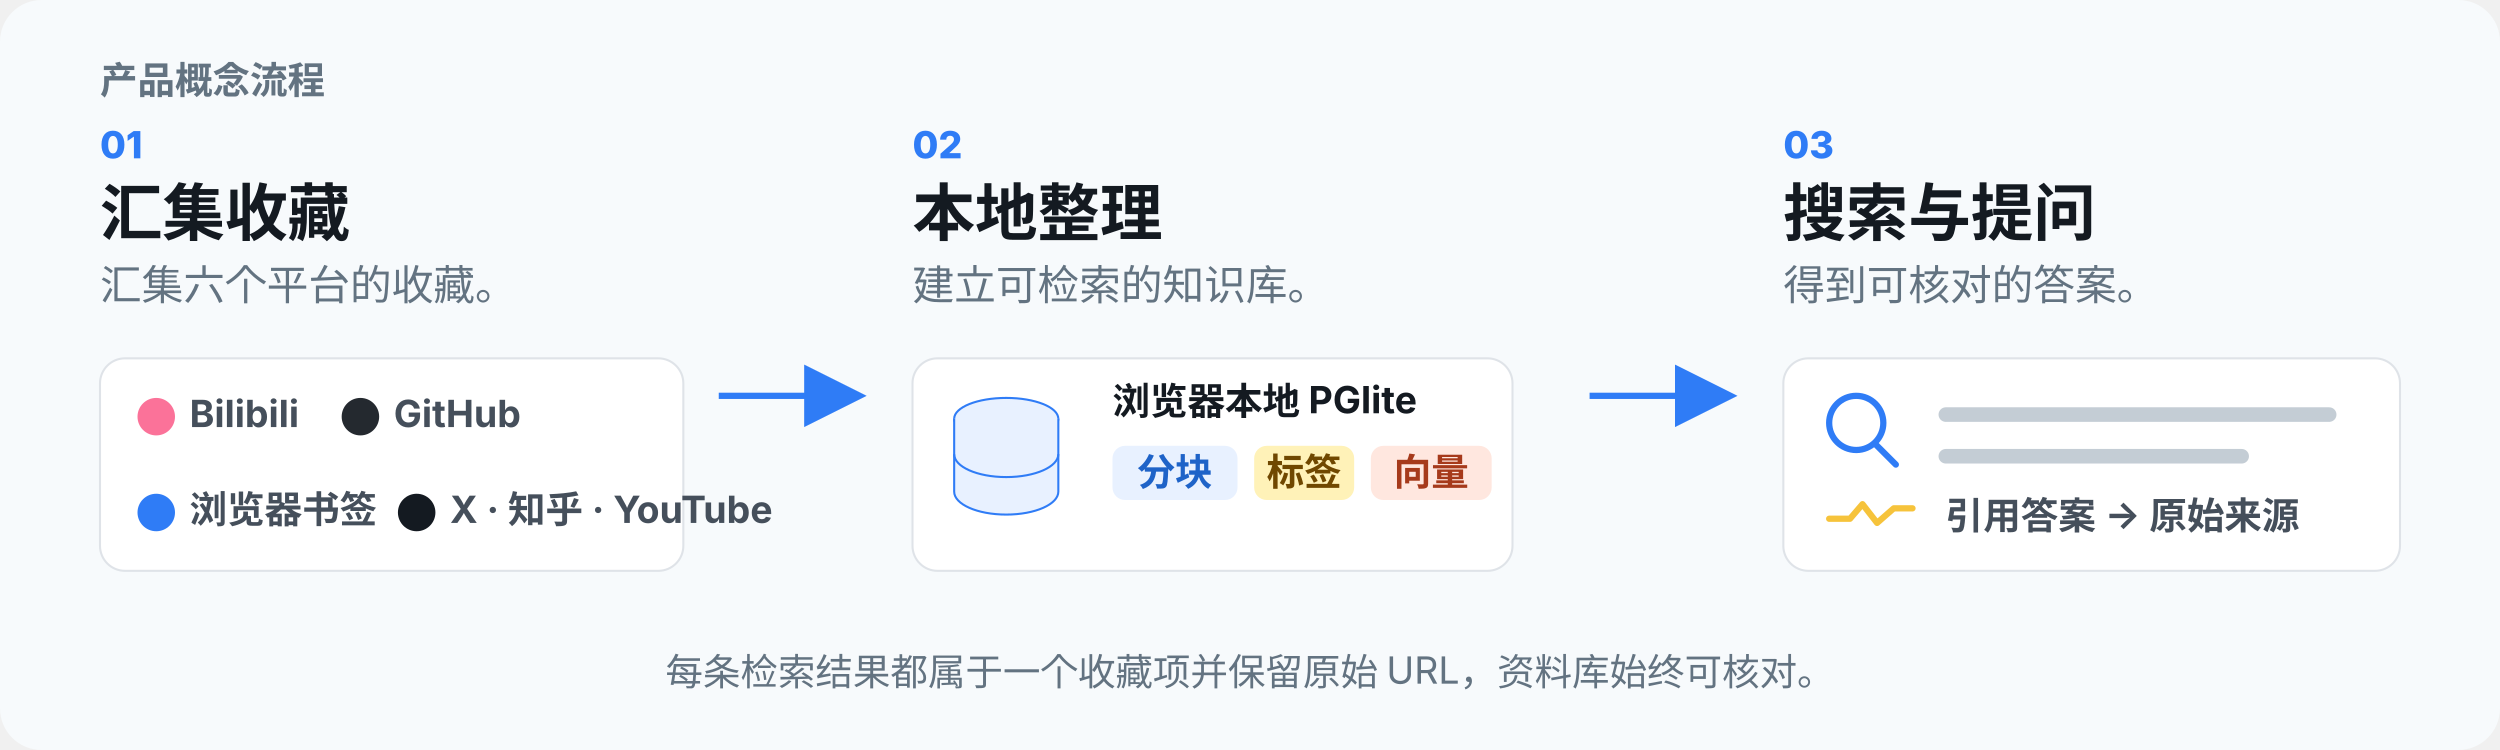
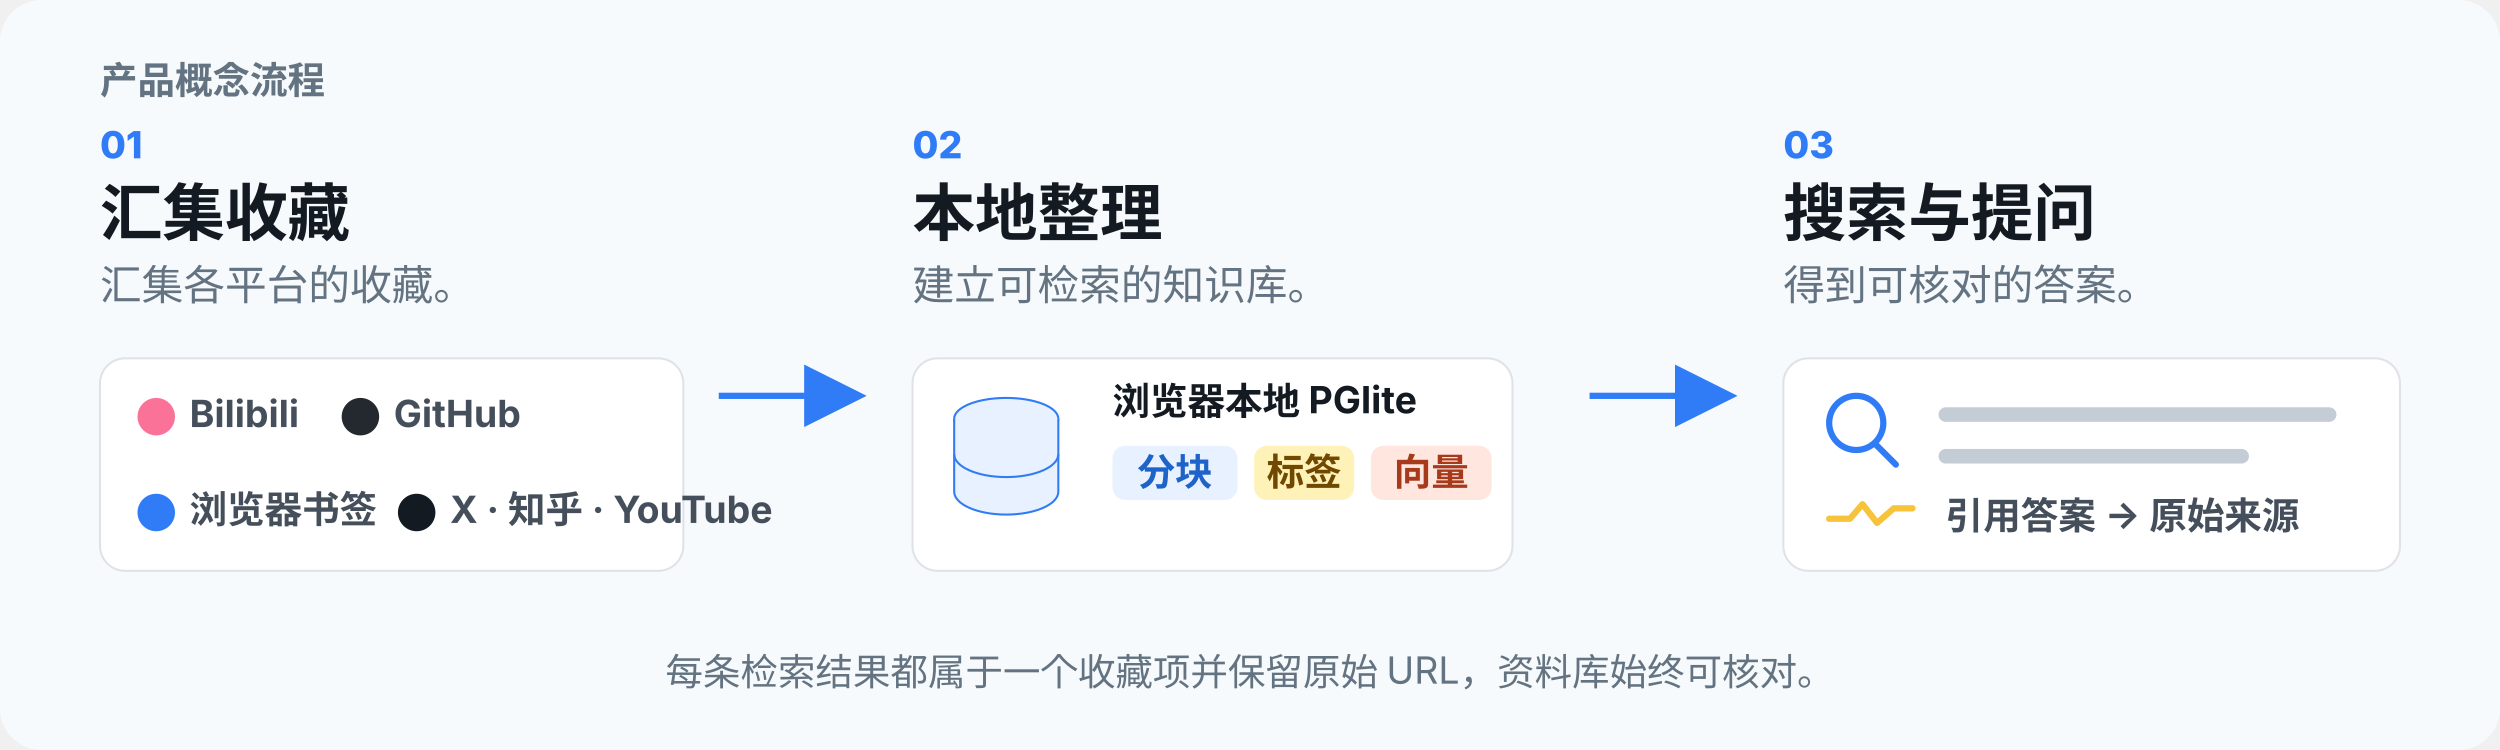
<svg xmlns="http://www.w3.org/2000/svg" width="1200" height="360" viewBox="0 0 1200 360" role="img" aria-labelledby="title desc">
  <defs>
    <marker id="arrow" markerWidth="10" markerHeight="10" refX="8" refY="5" orient="auto">
      <path d="M0 0L10 5L0 10Z" fill="#2F7CF6" />
    </marker>
  </defs>
  <rect width="1200" height="360" rx="20" fill="#F7FAFC" />
  <g font-family="-apple-system,BlinkMacSystemFont,'Segoe UI','PingFang SC','Microsoft YaHei',sans-serif">
    <text x="48" y="45" fill="#637381" font-size="18" font-weight="700">产品概念流程</text>
    <g transform="translate(48 76)">
      <text x="0" y="0" fill="#2F7CF6" font-size="18" font-weight="800">01</text>
      <text x="0" y="37" fill="#141A21" font-size="30" font-weight="750">汇集收藏</text>
-       <text x="0" y="68" fill="#637381" font-size="20">汇集六个平台的收藏。</text>
+       <text x="0" y="68" fill="#637381" font-size="20">汇集各平台的收藏。</text>
      <g transform="translate(0 96)">
        <rect width="280" height="102" rx="12" fill="#FFFFFF" stroke="#DFE3E8" />
        <g font-size="18" font-weight="700">
          <circle cx="27" cy="28" r="9" fill="#FB7299" />
          <text x="43" y="33" fill="#454F5B">Bilibili</text>
          <circle cx="125" cy="28" r="9" fill="#24292F" />
          <text x="141" y="33" fill="#454F5B">GitHub</text>
          <circle cx="27" cy="74" r="9" fill="#2F7CF6" />
          <text x="43" y="79" fill="#454F5B">浏览器书签</text>
          <circle cx="152" cy="74" r="9" fill="#141A21" />
          <text x="168" y="79" fill="#454F5B">X · 知乎 · YouTube</text>
        </g>
      </g>
    </g>
    <path d="M345 190H410" fill="none" stroke="#2F7CF6" stroke-width="3" marker-end="url(#arrow)" />
    <g transform="translate(438 76)">
      <text x="0" y="0" fill="#2F7CF6" font-size="18" font-weight="800">02</text>
      <text x="0" y="37" fill="#141A21" font-size="30" font-weight="750">本地整理</text>
      <text x="0" y="68" fill="#637381" font-size="20">建立可检索的知识库。</text>
      <g transform="translate(0 96)">
        <rect width="288" height="102" rx="12" fill="#FFFFFF" stroke="#DFE3E8" />
        <ellipse cx="45" cy="29" rx="25" ry="10" fill="#E8F1FF" stroke="#2F7CF6" />
        <path d="M20 29V64C20 70 31 75 45 75S70 70 70 64V29" fill="#E8F1FF" stroke="#2F7CF6" />
        <path d="M20 46C20 52 31 57 45 57S70 52 70 46" fill="none" stroke="#2F7CF6" />
        <text x="96" y="27" fill="#141A21" font-size="18" font-weight="700">浏览器本地 PGlite</text>
        <g font-size="18" font-weight="700">
          <rect x="96" y="42" width="60" height="26" rx="6" fill="#E8F1FF" />
          <text x="108" y="61" fill="#1E63C8">分块</text>
          <rect x="164" y="42" width="48" height="26" rx="6" fill="#FFF2B8" />
          <text x="170" y="61" fill="#704800">标签</text>
          <rect x="220" y="42" width="58" height="26" rx="6" fill="#FFE7DF" />
          <text x="231" y="61" fill="#A63A1B">向量</text>
        </g>
      </g>
    </g>
    <path d="M763 190H828" fill="none" stroke="#2F7CF6" stroke-width="3" marker-end="url(#arrow)" />
    <g transform="translate(856 76)">
      <text x="0" y="0" fill="#2F7CF6" font-size="18" font-weight="800">03</text>
      <text x="0" y="37" fill="#141A21" font-size="30" font-weight="750">搜索与提问</text>
      <text x="0" y="68" fill="#637381" font-size="20">得到可核对的答案。</text>
      <g transform="translate(0 96)">
        <rect width="296" height="102" rx="12" fill="#FFFFFF" stroke="#DFE3E8" />
        <circle cx="35" cy="31" r="13" fill="none" stroke="#2F7CF6" stroke-width="3" />
        <path d="M44 41L54 51" stroke="#2F7CF6" stroke-width="3" stroke-linecap="round" />
        <path d="M78 27H262M78 47H220" stroke="#C4CDD5" stroke-width="7" stroke-linecap="round" />
        <path d="M22 77H32L38 70L45 79L53 72H62" fill="none" stroke="#F6C33B" stroke-width="3" stroke-linecap="round" stroke-linejoin="round" />
        <text x="78" y="82" fill="#454F5B" font-size="18" font-weight="700">引用答案 → 原始来源</text>
      </g>
    </g>
    <text x="600" y="329" text-anchor="middle" fill="#637381" font-size="18">每条检索结果都属于一个收藏项并保留原始 URL，资料库始终可核对。</text>
  </g>
</svg>
